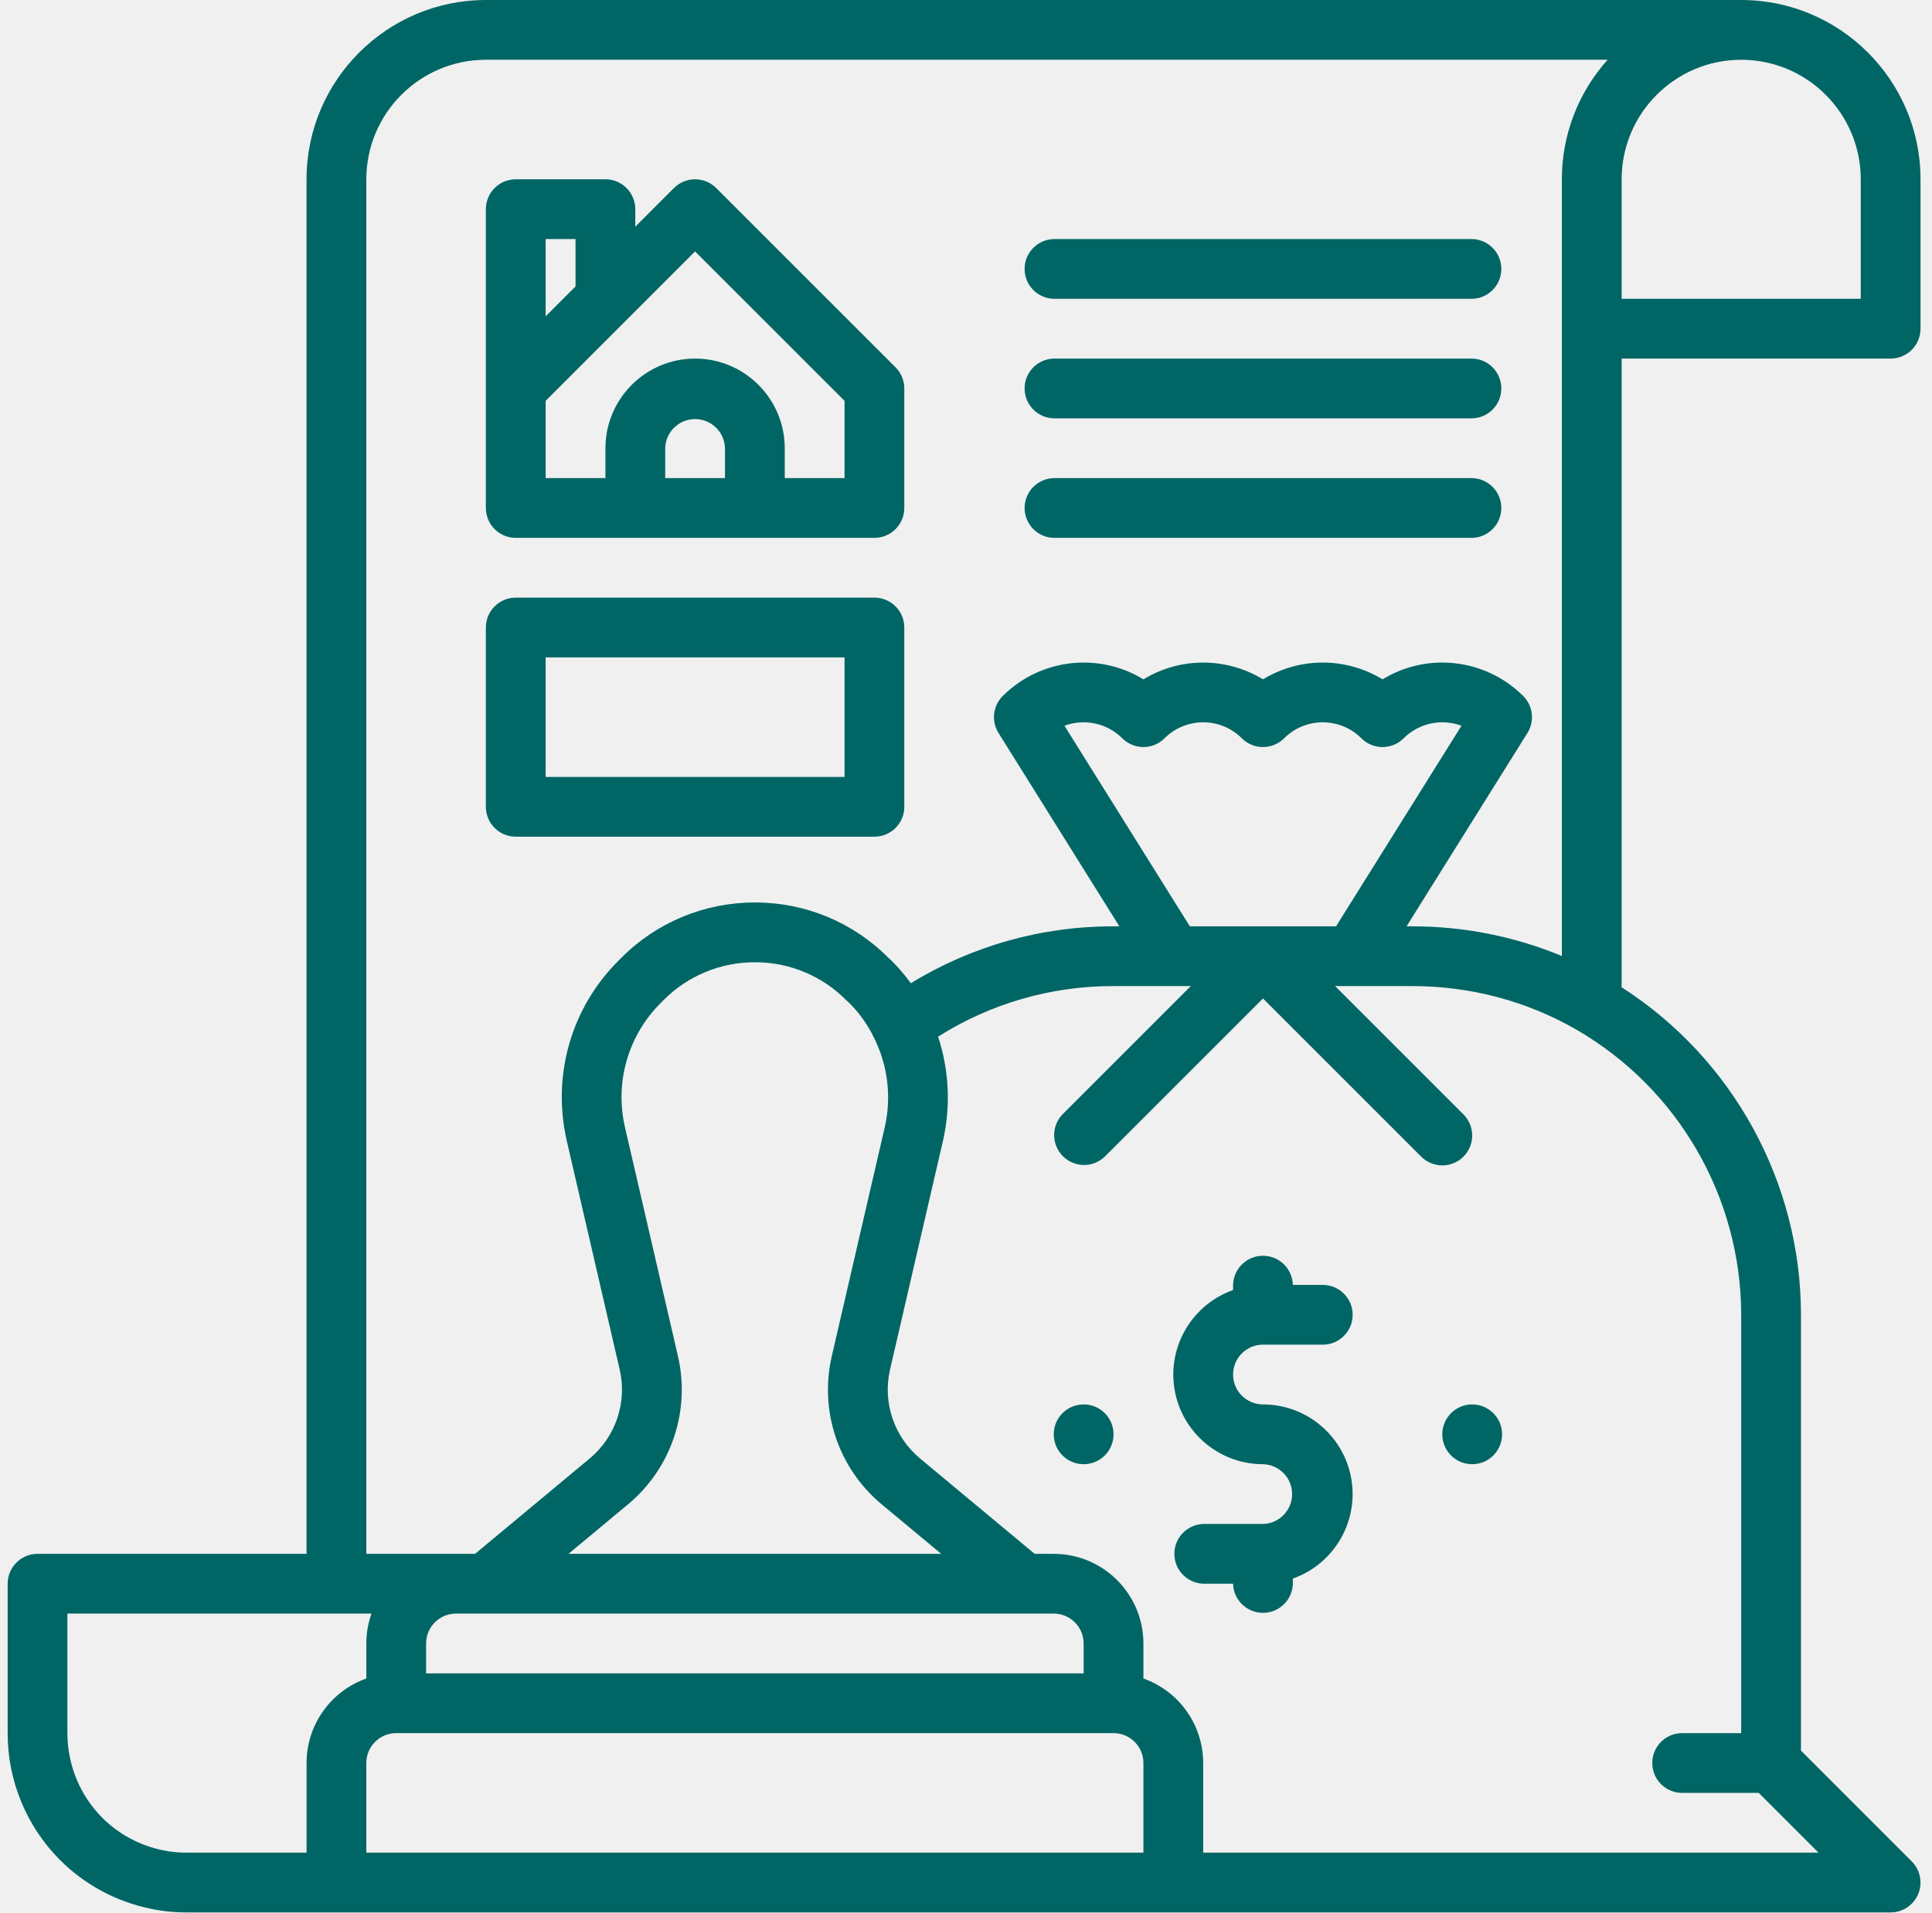
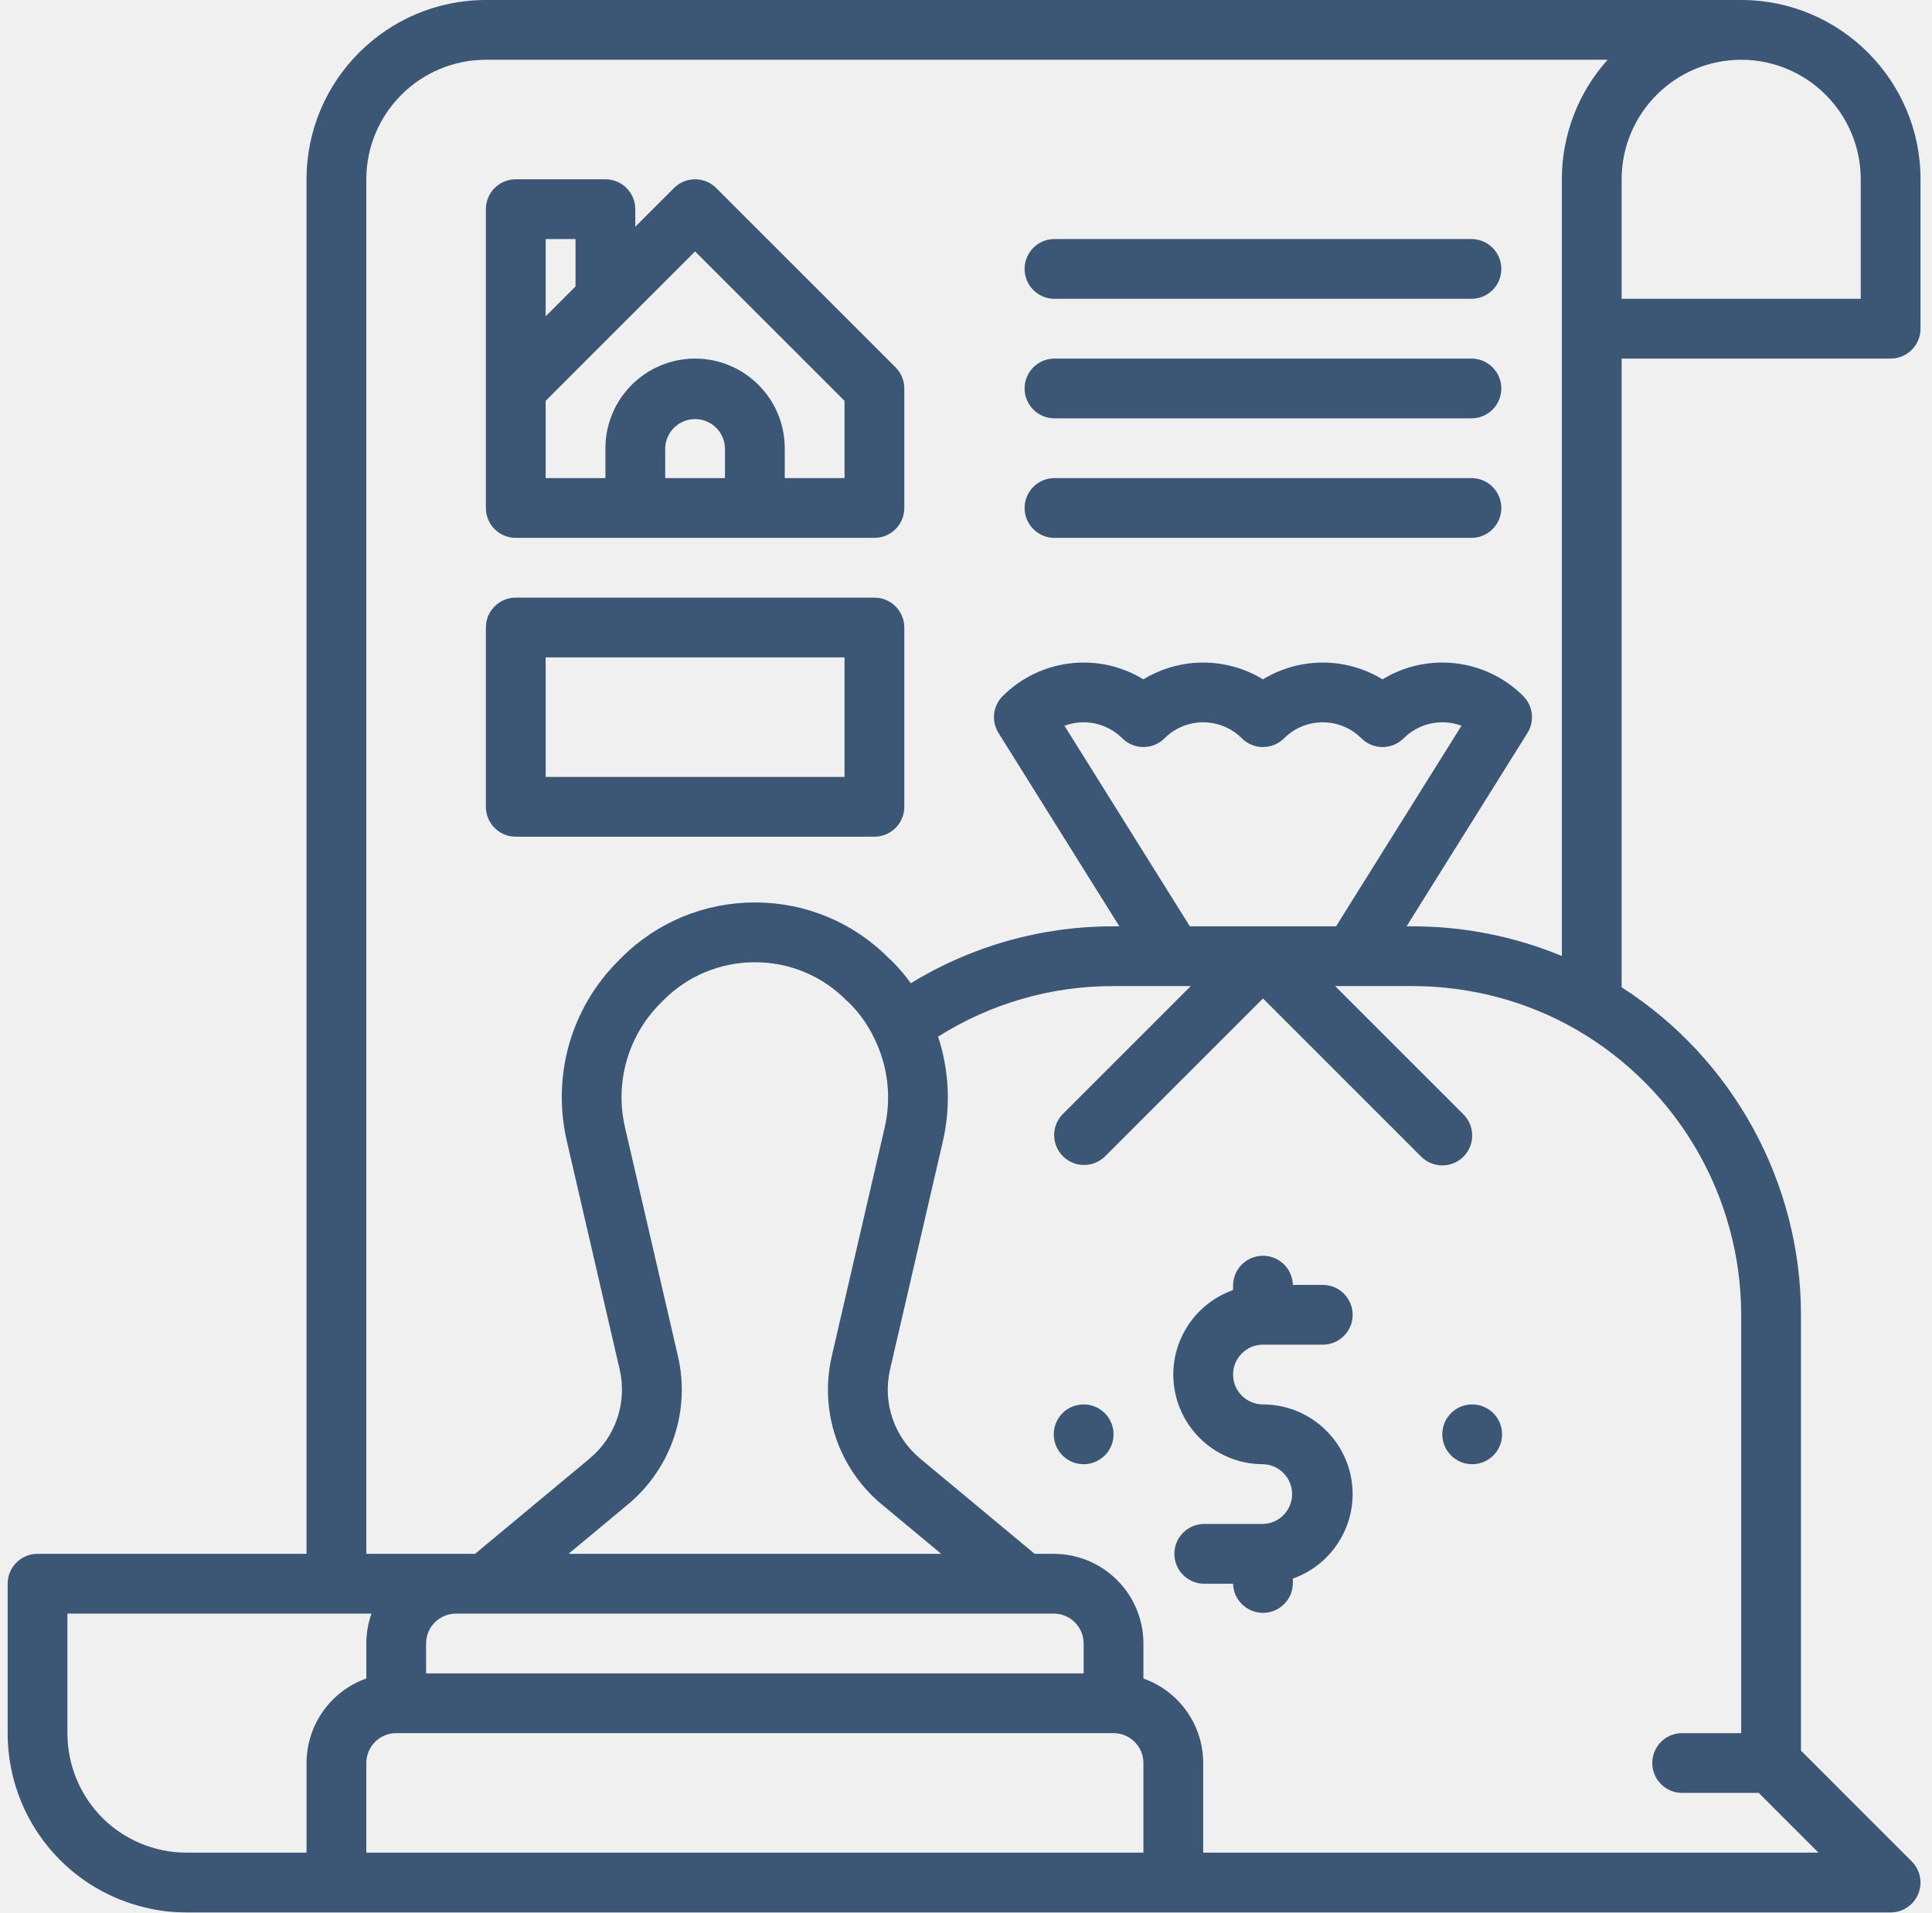
<svg xmlns="http://www.w3.org/2000/svg" width="101" height="100" fill="none">
-   <g clip-path="url(#clip0_3_70)" fill="#006665">
+   <g clip-path="url(#clip0_1_77)" fill="#3C5675">
    <path d="M98.837 18.75a1.563 1.563 0 001.563-1.563V9.375C100.4 4.205 96.194 0 91.025 0H25.4c-5.17 0-9.375 4.206-9.375 9.375V81.25H1.962A1.563 1.563 0 00.4 82.813v7.812a9.38 9.38 0 002.739 6.636 9.354 9.354 0 004.75 2.549c.58.126 1.215.19 1.886.19h89.062a1.563 1.563 0 001.105-2.667L94.15 91.54V68.75c0-6.93-3.571-13.408-9.375-17.125V18.75h14.062zM91.025 3.125a6.257 6.257 0 016.25 6.25v6.25h-12.5v-6.25a6.257 6.257 0 016.25-6.25zM19.15 9.375a6.257 6.257 0 016.25-6.25h58.643a9.338 9.338 0 00-2.393 6.25v40.614a20.382 20.382 0 00-7.813-1.551h-.306l6.319-10.11a1.562 1.562 0 00-.22-1.933 5.992 5.992 0 00-7.355-.872 6.004 6.004 0 00-6.25 0 6.004 6.004 0 00-6.25 0 5.993 5.993 0 00-7.355.872 1.562 1.562 0 00-.22 1.933l6.318 10.11h-.306a20.174 20.174 0 00-10.597 2.975 9.789 9.789 0 00-1-1.174 2.422 2.422 0 00-.166-.15 9.776 9.776 0 00-6.945-2.898h-.036a9.81 9.81 0 00-6.986 2.892l-.156.156c-2.47 2.47-3.48 5.987-2.698 9.41l2.765 11.953a4.683 4.683 0 01-1.57 4.666l-5.988 4.982H19.15V9.375zm43.053 39.063L55.648 37.95a2.861 2.861 0 013.022.655 1.562 1.562 0 002.21 0 2.86 2.86 0 014.04 0 1.562 1.562 0 002.21 0 2.86 2.86 0 014.04 0 1.562 1.562 0 002.21 0 2.86 2.86 0 013.022-.655l-6.556 10.487h-7.643zm-16.1 30.232l3.101 2.58H29.72l3.104-2.583a7.794 7.794 0 002.614-7.77L32.673 58.95a6.953 6.953 0 011.863-6.5l.156-.157a6.705 6.705 0 014.776-1.976h.025a6.679 6.679 0 014.768 2.005c.054.054.107.102.169.153a6.66 6.66 0 011.275 1.818l.014.027a6.99 6.99 0 01.533 4.626l-2.765 11.953a7.795 7.795 0 002.616 7.772zM56.65 87.5H22.275v-1.563c0-.861.7-1.562 1.562-1.562h31.25c.862 0 1.563.701 1.563 1.563V87.5zM8.546 96.755a6.232 6.232 0 01-3.192-1.698 6.27 6.27 0 01-1.83-4.432v-6.25H19.42a4.665 4.665 0 00-.27 1.563v1.83a4.695 4.695 0 00-3.124 4.42v4.687h-6.25c-.45 0-.864-.04-1.229-.12zm51.229.12H19.15v-4.688c0-.861.7-1.562 1.562-1.562h37.5c.862 0 1.563.701 1.563 1.563v4.687zm31.25-28.125v21.875H87.9a1.563 1.563 0 000 3.125h4.04l3.125 3.125H62.9v-4.688a4.695 4.695 0 00-3.125-4.418v-1.832a4.693 4.693 0 00-4.688-4.687h-.997l-5.985-4.98a4.684 4.684 0 01-1.574-4.668l2.768-11.96a10.19 10.19 0 00-.258-5.435 17.066 17.066 0 019.171-2.645h4.04l-6.707 6.708a1.563 1.563 0 002.21 2.21l8.27-8.27 8.27 8.27c.305.305.705.458 1.105.458a1.558 1.558 0 001.444-.965 1.563 1.563 0 00-.34-1.703l-6.707-6.708h4.04c3.037 0 6.008.792 8.593 2.29a17.257 17.257 0 018.595 14.898z" />
    <path d="M26.962 28.125h18.75a1.563 1.563 0 001.563-1.563v-6.25a1.563 1.563 0 00-.458-1.104l-9.375-9.375a1.563 1.563 0 00-2.21 0l-2.02 2.02v-.915a1.563 1.563 0 00-1.562-1.563h-4.688a1.563 1.563 0 00-1.562 1.563v15.624a1.563 1.563 0 001.562 1.563zM37.9 25h-3.125v-1.563a1.563 1.563 0 013.125.001V25zm-1.563-11.853l7.813 7.813V25h-3.125v-1.563a4.693 4.693 0 00-4.688-4.687 4.693 4.693 0 00-4.687 4.688V25h-3.125v-4.04l7.812-7.813zm-6.25-.647v2.478l-1.562 1.562V12.5h1.562zm25 15.625h21.875a1.563 1.563 0 000-3.125H55.087a1.563 1.563 0 000 3.125zm0-6.25h21.875a1.563 1.563 0 000-3.125H55.087a1.563 1.563 0 000 3.125zm0-6.25h21.875a1.563 1.563 0 000-3.125H55.087a1.563 1.563 0 000 3.125zm10.938 54.688h3.125a1.563 1.563 0 000-3.126h-1.563a1.563 1.563 0 00-3.125 0v.27a4.695 4.695 0 00-3.125 4.418 4.693 4.693 0 004.688 4.688 1.563 1.563 0 010 3.125H62.9a1.563 1.563 0 000 3.124h1.562a1.563 1.563 0 003.125 0v-.268a4.695 4.695 0 003.125-4.419 4.693 4.693 0 00-4.687-4.688 1.564 1.564 0 01-1.563-1.562c0-.862.701-1.563 1.563-1.563zM26.962 43.75h18.75a1.563 1.563 0 001.563-1.563v-9.374a1.563 1.563 0 00-1.563-1.563h-18.75a1.563 1.563 0 00-1.562 1.563v9.374a1.563 1.563 0 001.562 1.563zm1.563-9.375H44.15v6.25H28.525v-6.25zm48.437 42.188a1.563 1.563 0 100-3.126 1.563 1.563 0 000 3.126zm-20.312 0a1.563 1.563 0 100-3.126 1.563 1.563 0 000 3.126z" />
  </g>
  <defs>
-     <clipPath id="clip0_3_70">
+     <clipPath id="clip0_1_77">
      <path fill="#fff" transform="translate(.4)" d="M0 0h100v100H0z" />
    </clipPath>
  </defs>
</svg>
